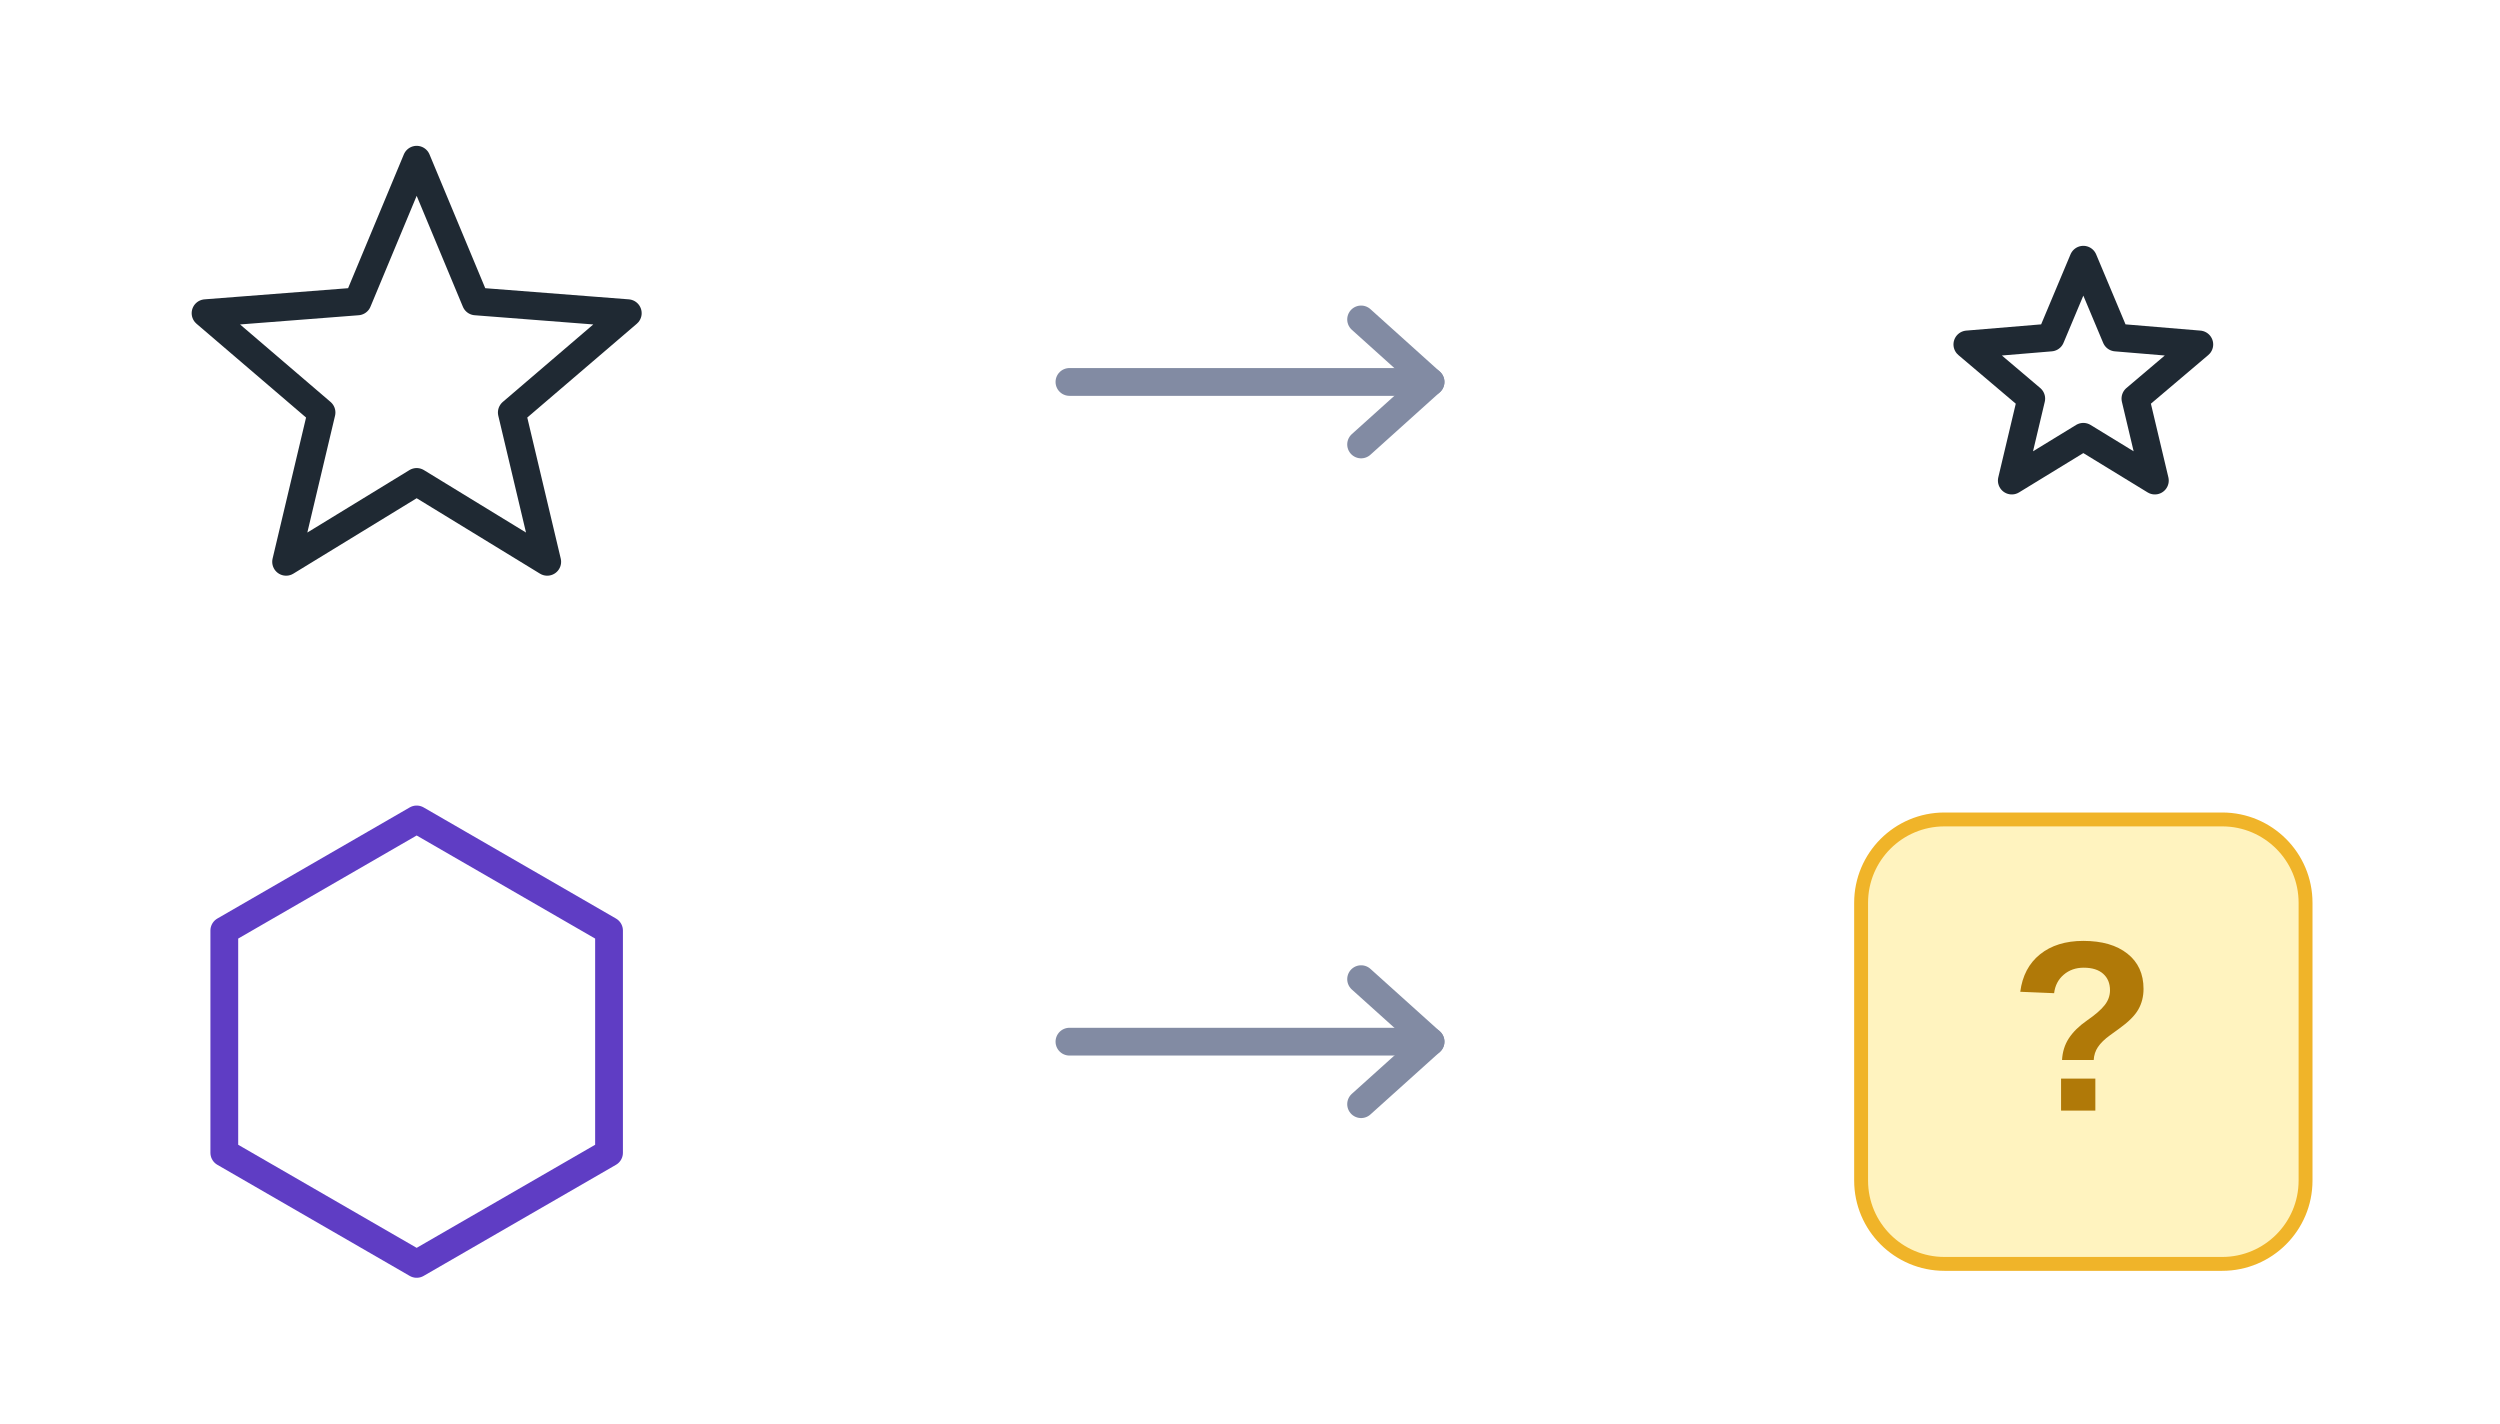
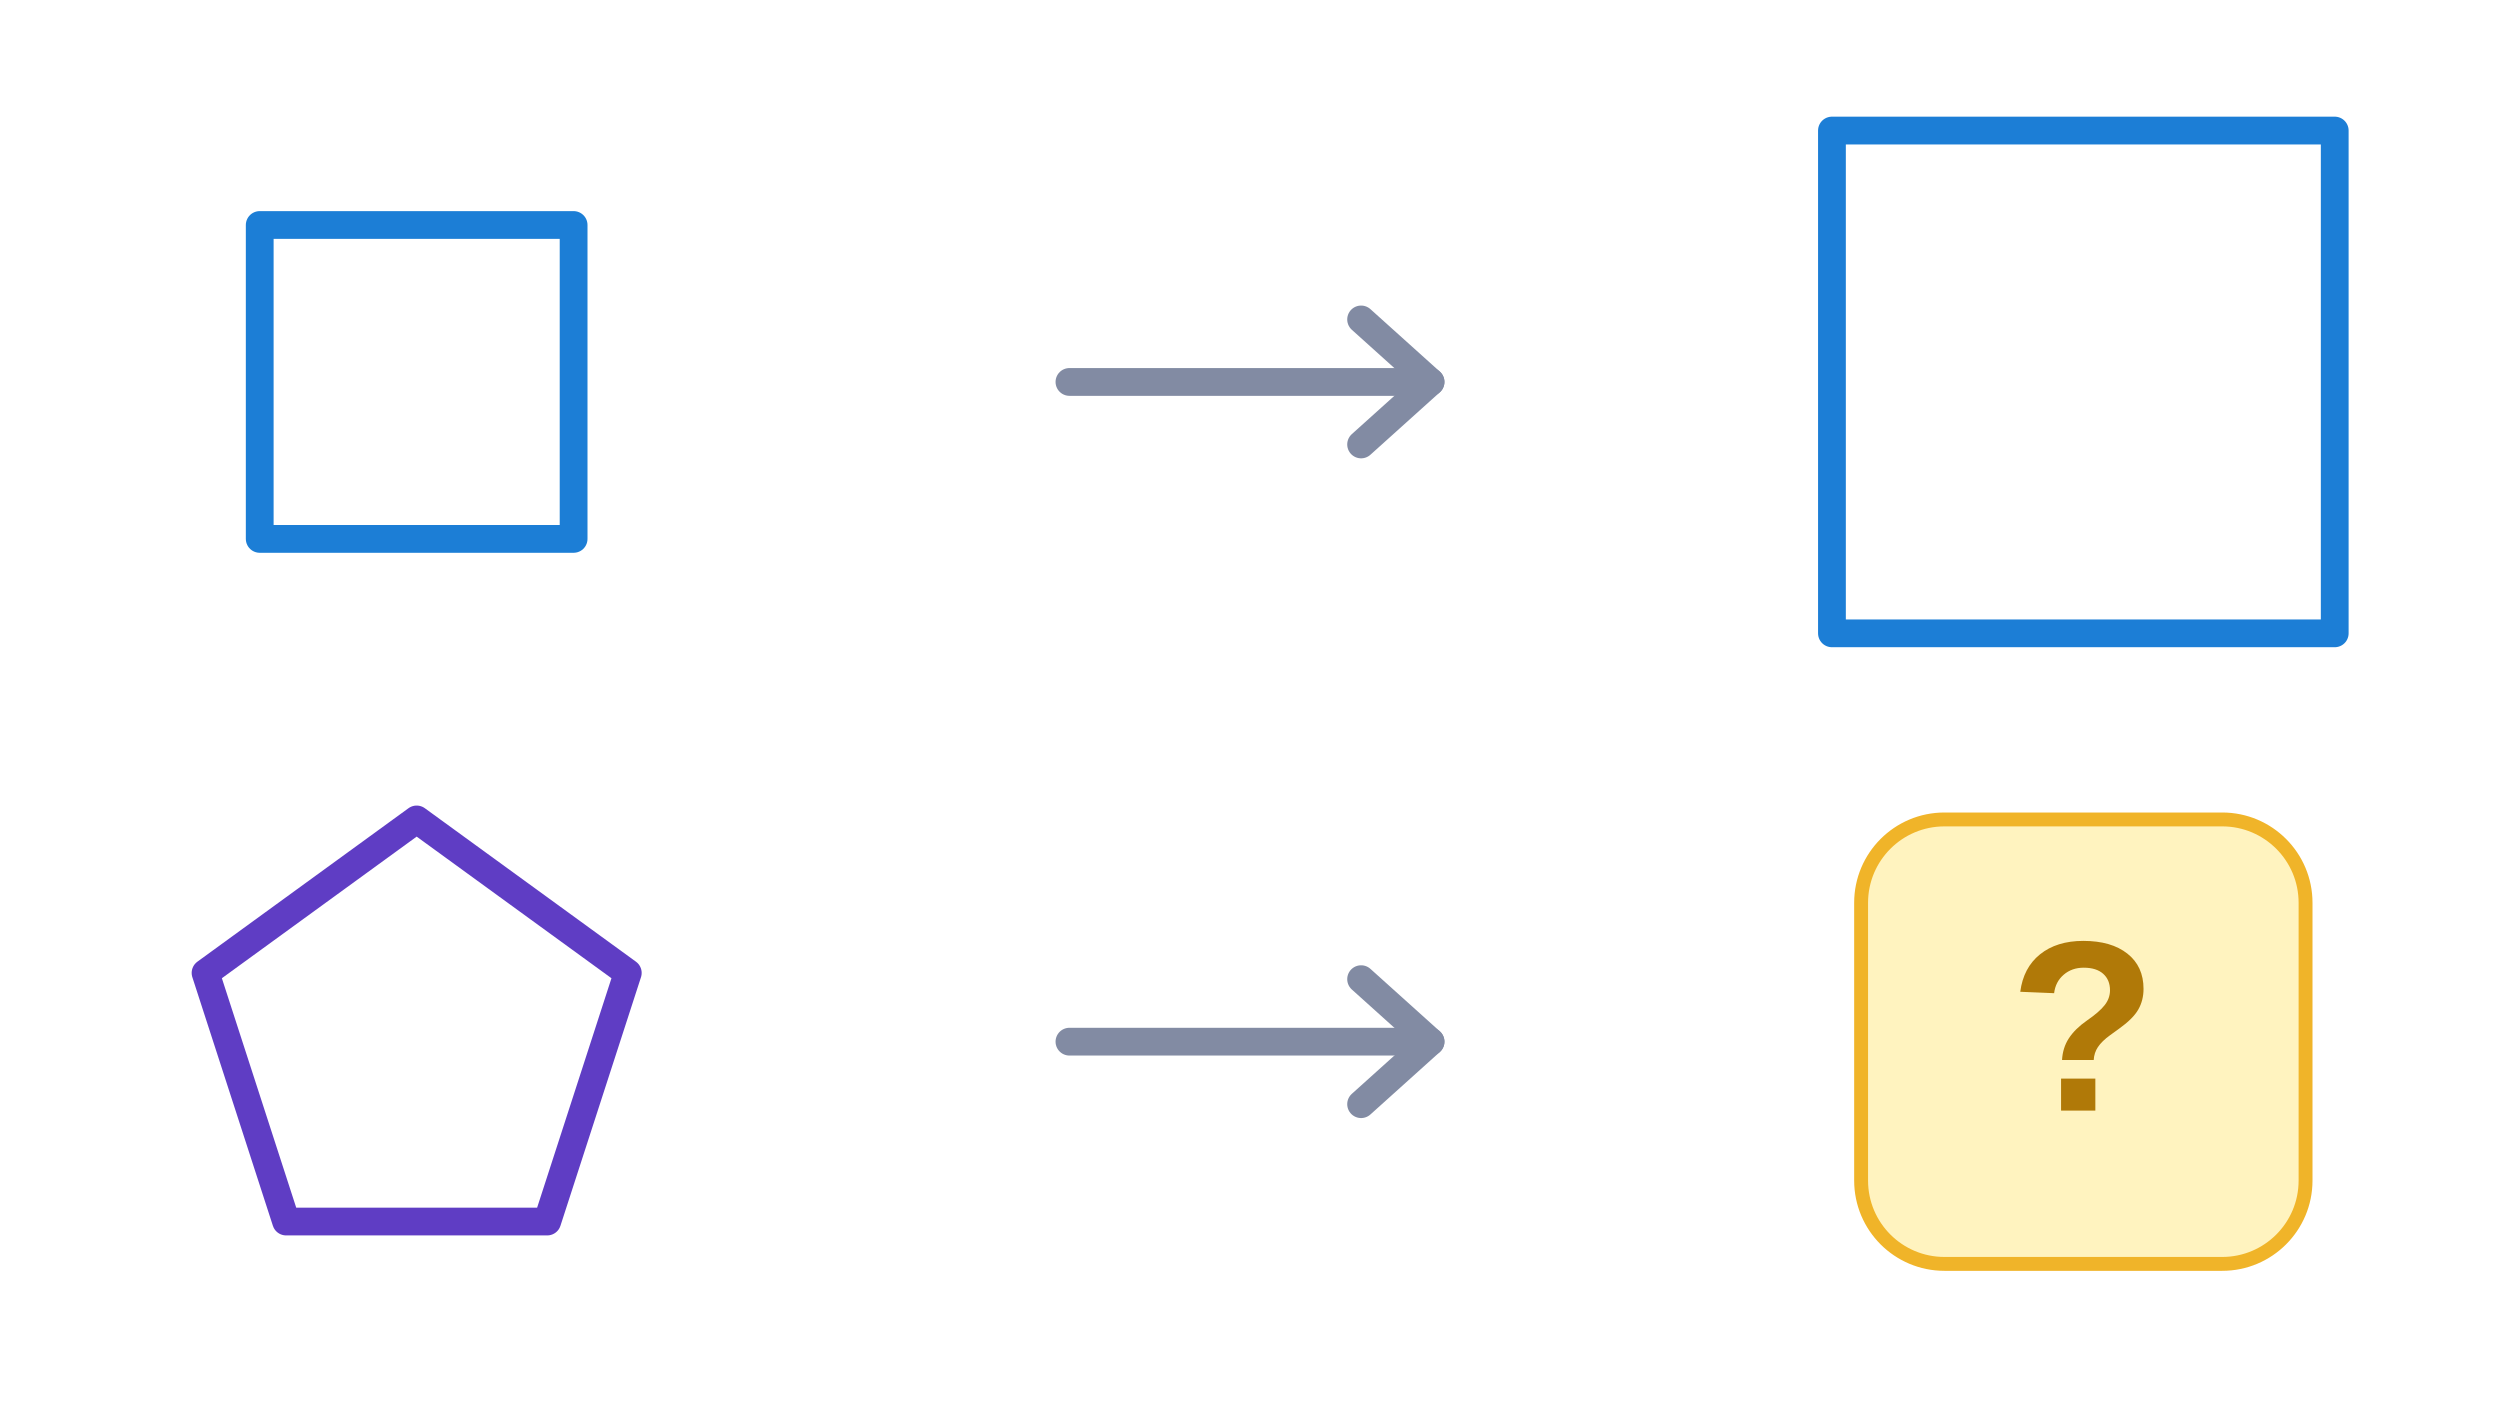
<svg xmlns="http://www.w3.org/2000/svg" viewBox="0 0 360 205" width="360" height="205" font-family="Verdana,Arial,sans-serif">
-   <polygon points="60.0,23.0 68.5,43.4 90.4,45.1 73.7,59.4 78.8,80.9 60.0,69.4 41.2,80.9 46.3,59.4 29.6,45.1 51.5,43.4" stroke="#1f2933" stroke-width="4" fill="none" stroke-linejoin="round" />
+   <polygon points="82.6,32.4 82.6,77.6 37.4,77.6 37.4,32.4" stroke="#1c7ed6" stroke-width="4" fill="none" stroke-linejoin="round" />
  <g transform="rotate(0 180 55)">
    <line x1="154" y1="55" x2="206" y2="55" stroke="#828ba3" stroke-width="4" stroke-linecap="round" />
    <polyline points="196,46 206,55 196,64" stroke="#828ba3" stroke-width="4" fill="none" stroke-linecap="round" stroke-linejoin="round" />
  </g>
-   <polygon points="300.0,37.4 304.7,48.6 316.7,49.6 307.5,57.4 310.3,69.2 300.0,62.9 289.7,69.2 292.5,57.4 283.3,49.6 295.3,48.6" stroke="#1f2933" stroke-width="4" fill="none" stroke-linejoin="round" />
-   <polygon points="60.0,118.0 87.7,134.0 87.7,166.0 60.0,182.0 32.3,166.0 32.3,134.0" stroke="#5f3dc4" stroke-width="4" fill="none" stroke-linejoin="round" />
+   <polygon points="336.2,18.8 336.2,91.2 263.8,91.2 263.8,18.8" stroke="#1c7ed6" stroke-width="4" fill="none" stroke-linejoin="round" />
+   <polygon points="60.0,118.0 90.4,140.1 78.8,175.9 41.2,175.9 29.6,140.1" stroke="#5f3dc4" stroke-width="4" fill="none" stroke-linejoin="round" />
  <g transform="rotate(0 180 150)">
    <line x1="154" y1="150" x2="206" y2="150" stroke="#828ba3" stroke-width="4" stroke-linecap="round" />
    <polyline points="196,141 206,150 196,159" stroke="#828ba3" stroke-width="4" fill="none" stroke-linecap="round" stroke-linejoin="round" />
  </g>
  <rect x="268" y="118" width="64" height="64" rx="12" fill="#fff3bf" stroke="#f0b429" stroke-width="2" />
  <text x="300" y="150" font-size="35" fill="#b07908" text-anchor="middle" font-weight="bold" dominant-baseline="middle">?</text>
</svg>
